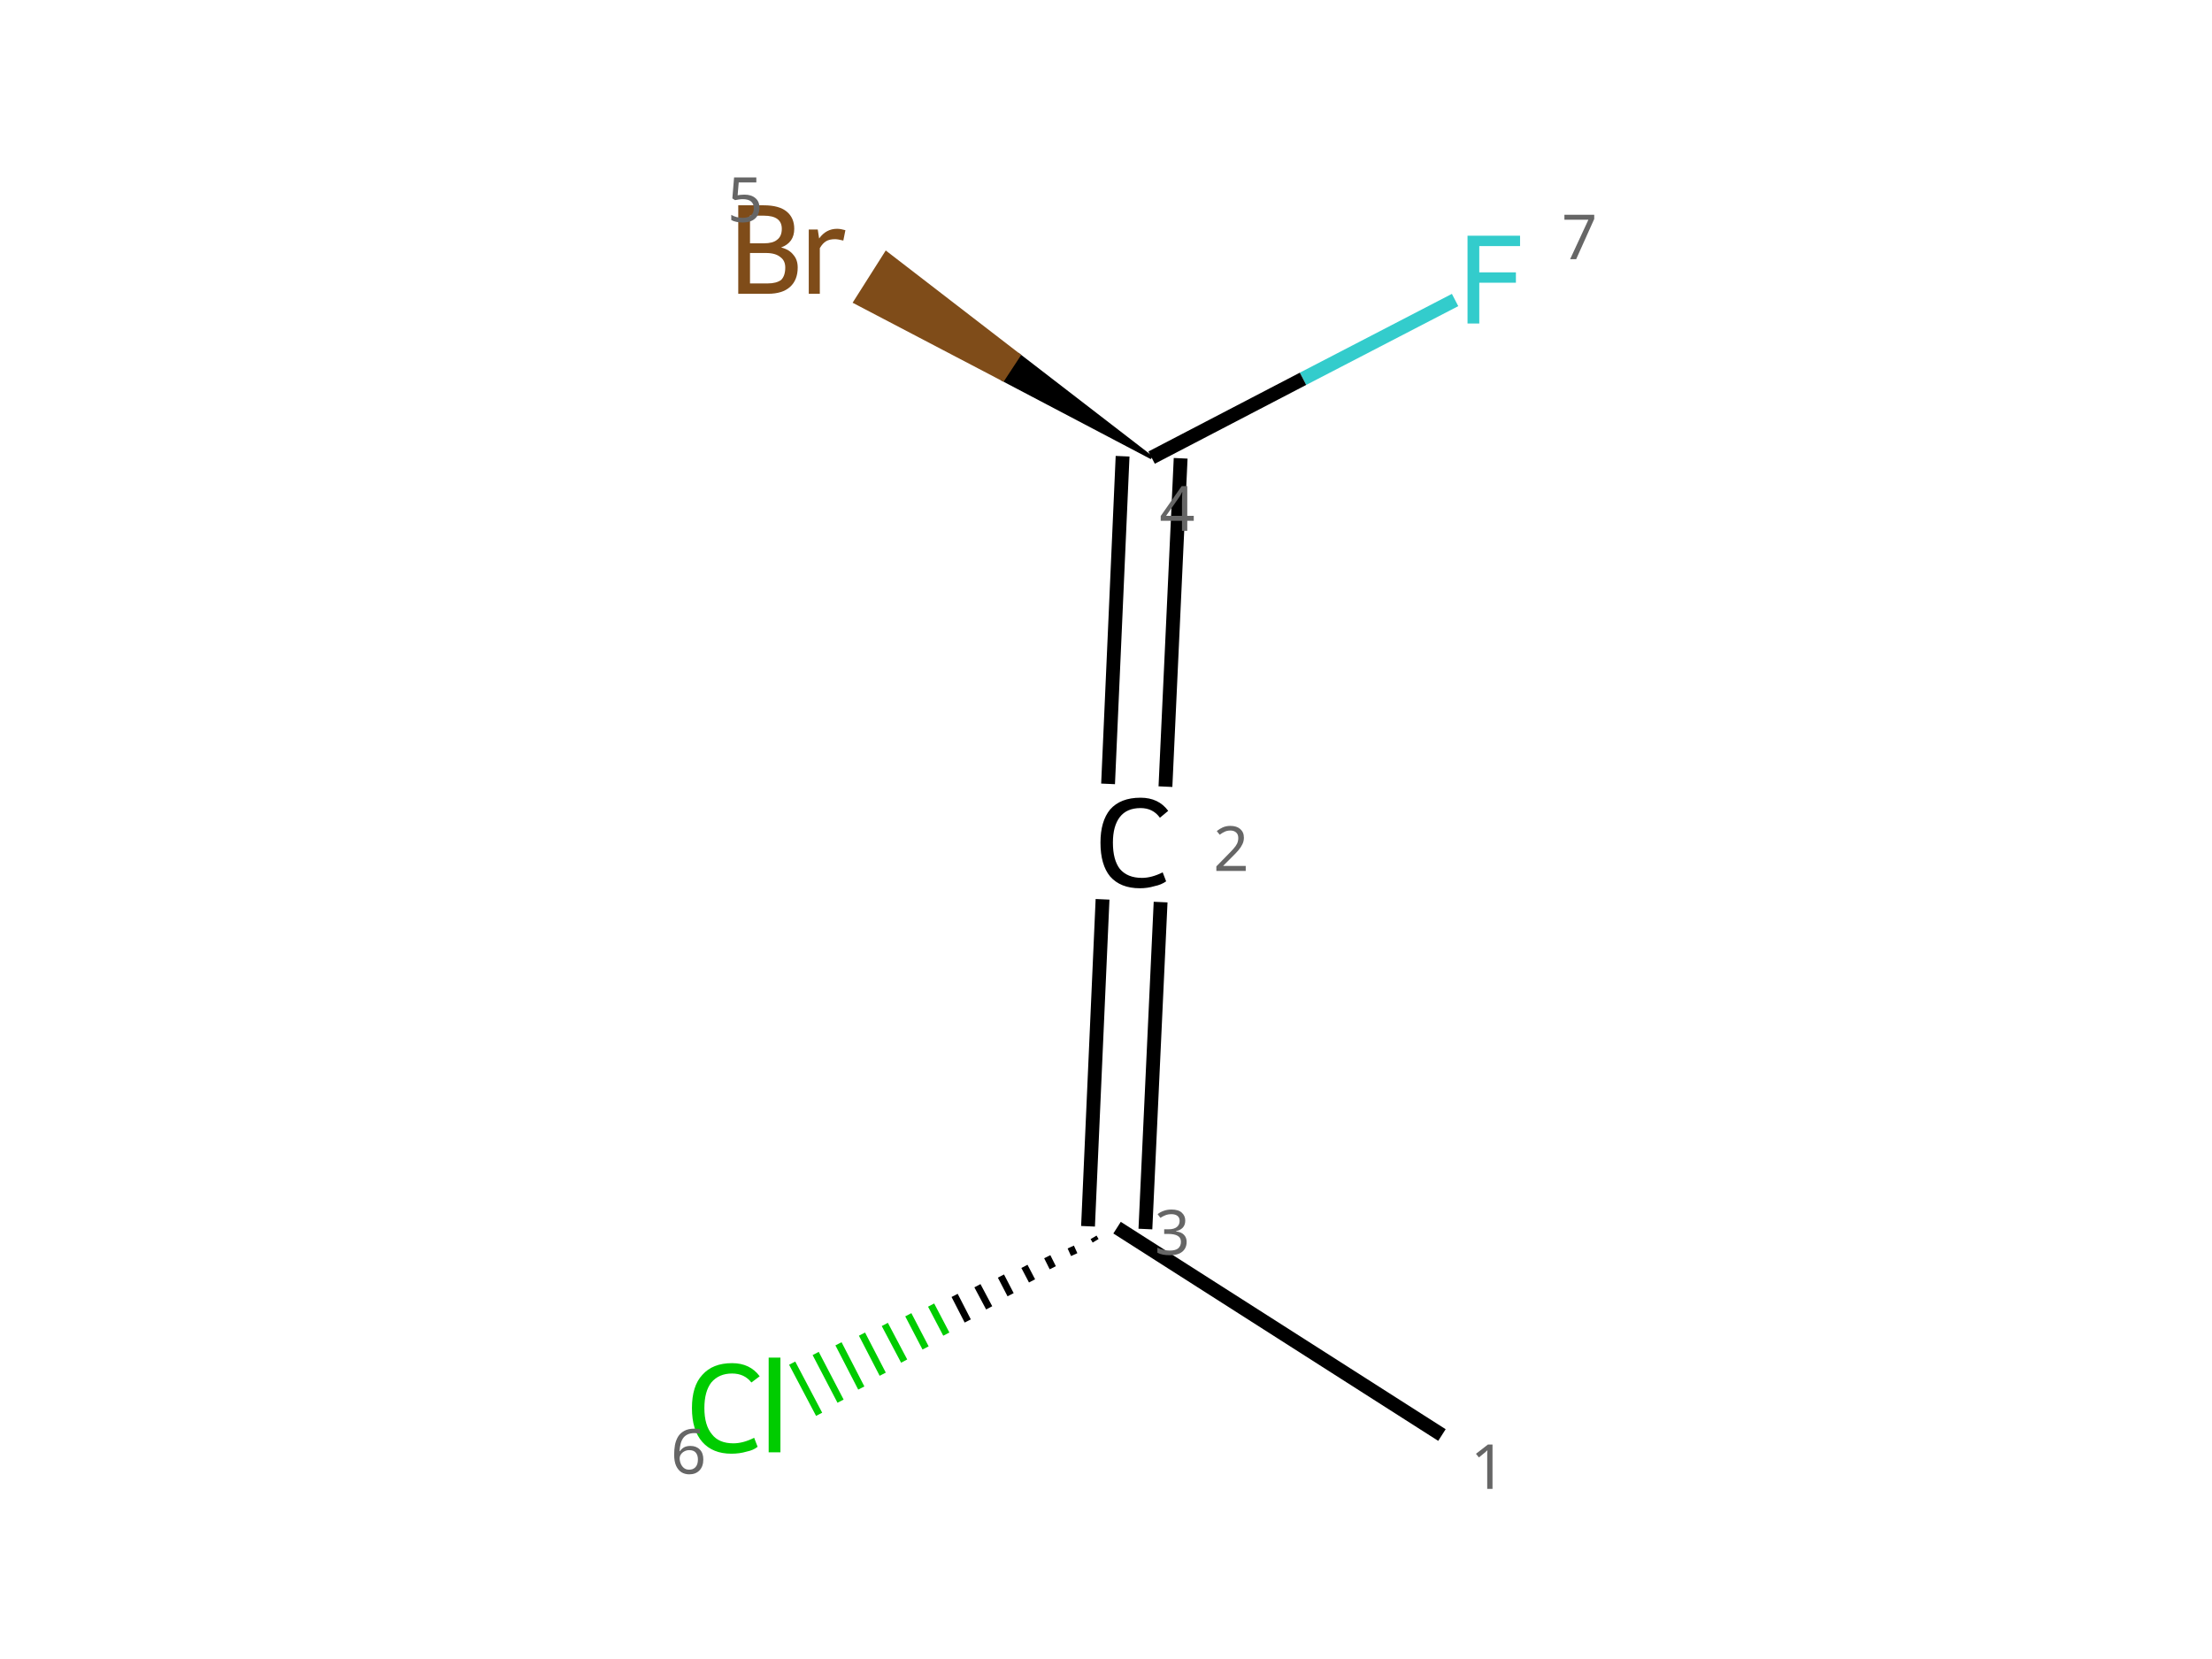
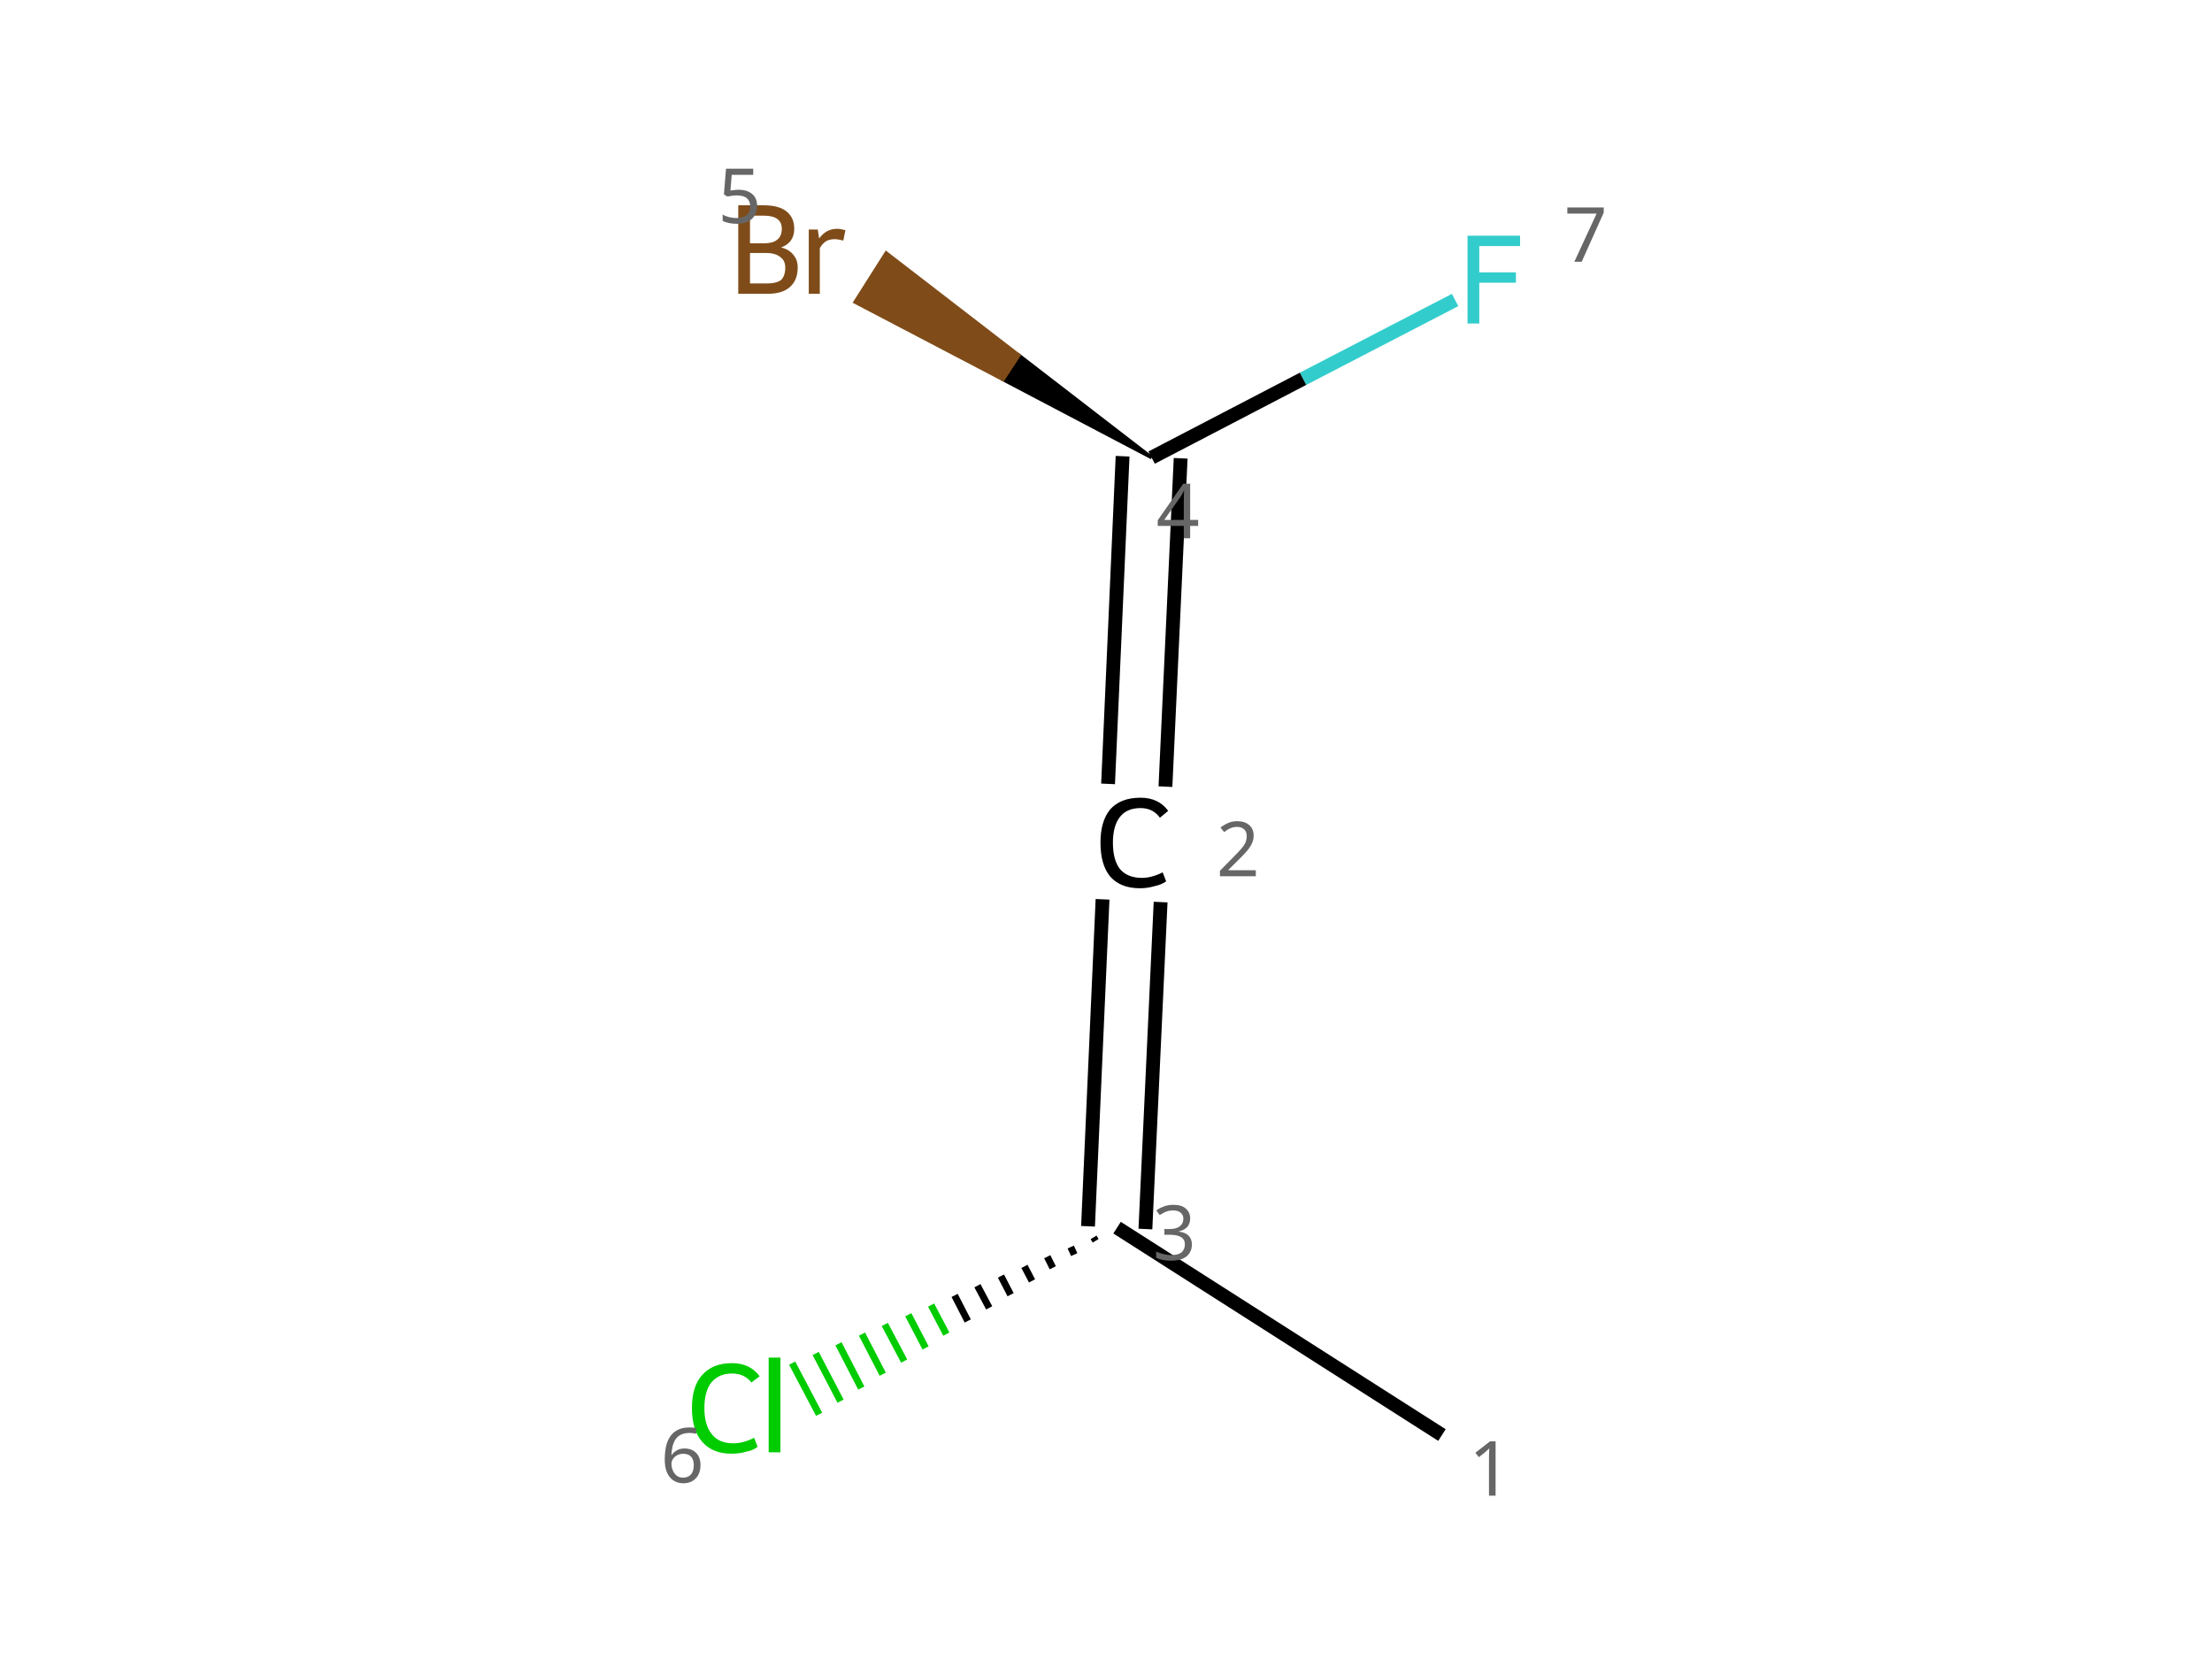
<svg xmlns="http://www.w3.org/2000/svg" version="1.1" baseProfile="full" xml:space="preserve" width="320px" height="240px" viewBox="0 0 320 240">
  <path class="bond-0 atom-0 atom-1" d="M 210.5,43.4 L 188.5,54.8" style="fill:none;fill-rule:evenodd;stroke:#33CCCC;stroke-width:2.0px;stroke-linecap:butt;stroke-linejoin:miter;stroke-opacity:1" />
  <path class="bond-0 atom-0 atom-1" d="M 188.5,54.8 L 166.6,66.2" style="fill:none;fill-rule:evenodd;stroke:#000000;stroke-width:2.0px;stroke-linecap:butt;stroke-linejoin:miter;stroke-opacity:1" />
  <path class="bond-1 atom-1 atom-2" d="M 166.6,66.2 L 145.1,54.9 L 147.4,51.4 Z" style="fill:#000000;fill-rule:evenodd;fill-opacity:1;stroke:#000000;stroke-width:0.5px;stroke-linecap:butt;stroke-linejoin:miter;stroke-miterlimit:10;stroke-opacity:1;" />
  <path class="bond-1 atom-1 atom-2" d="M 128.2,36.6 L 123.7,43.7 L 145.1,54.9 L 147.4,51.4 Z" style="fill:#7F4C19;fill-rule:evenodd;fill-opacity:1;stroke:#7F4C19;stroke-width:0.5px;stroke-linecap:butt;stroke-linejoin:miter;stroke-miterlimit:10;stroke-opacity:1;" />
  <path class="bond-2 atom-1 atom-3" d="M 170.8,66.3 L 168.6,113.8" style="fill:none;fill-rule:evenodd;stroke:#000000;stroke-width:2.0px;stroke-linecap:butt;stroke-linejoin:miter;stroke-opacity:1" />
  <path class="bond-2 atom-1 atom-3" d="M 162.4,66.0 L 160.3,113.4" style="fill:none;fill-rule:evenodd;stroke:#000000;stroke-width:2.0px;stroke-linecap:butt;stroke-linejoin:miter;stroke-opacity:1" />
  <path class="bond-3 atom-3 atom-4" d="M 167.9,130.5 L 165.7,177.8" style="fill:none;fill-rule:evenodd;stroke:#000000;stroke-width:2.0px;stroke-linecap:butt;stroke-linejoin:miter;stroke-opacity:1" />
  <path class="bond-3 atom-3 atom-4" d="M 159.5,130.1 L 157.4,177.4" style="fill:none;fill-rule:evenodd;stroke:#000000;stroke-width:2.0px;stroke-linecap:butt;stroke-linejoin:miter;stroke-opacity:1" />
  <path class="bond-4 atom-4 atom-5" d="M 161.6,177.6 L 208.6,207.6" style="fill:none;fill-rule:evenodd;stroke:#000000;stroke-width:2.0px;stroke-linecap:butt;stroke-linejoin:miter;stroke-opacity:1" />
  <path class="bond-5 atom-4 atom-6" d="M 158.5,179.5 L 158.2,179.0" style="fill:none;fill-rule:evenodd;stroke:#000000;stroke-width:1.0px;stroke-linecap:butt;stroke-linejoin:miter;stroke-opacity:1" />
  <path class="bond-5 atom-4 atom-6" d="M 155.4,181.5 L 154.9,180.4" style="fill:none;fill-rule:evenodd;stroke:#000000;stroke-width:1.0px;stroke-linecap:butt;stroke-linejoin:miter;stroke-opacity:1" />
  <path class="bond-5 atom-4 atom-6" d="M 152.3,183.4 L 151.5,181.8" style="fill:none;fill-rule:evenodd;stroke:#000000;stroke-width:1.0px;stroke-linecap:butt;stroke-linejoin:miter;stroke-opacity:1" />
  <path class="bond-5 atom-4 atom-6" d="M 149.3,185.3 L 148.2,183.2" style="fill:none;fill-rule:evenodd;stroke:#000000;stroke-width:1.0px;stroke-linecap:butt;stroke-linejoin:miter;stroke-opacity:1" />
  <path class="bond-5 atom-4 atom-6" d="M 146.2,187.3 L 144.8,184.6" style="fill:none;fill-rule:evenodd;stroke:#000000;stroke-width:1.0px;stroke-linecap:butt;stroke-linejoin:miter;stroke-opacity:1" />
  <path class="bond-5 atom-4 atom-6" d="M 143.1,189.2 L 141.4,186.0" style="fill:none;fill-rule:evenodd;stroke:#000000;stroke-width:1.0px;stroke-linecap:butt;stroke-linejoin:miter;stroke-opacity:1" />
  <path class="bond-5 atom-4 atom-6" d="M 140.0,191.1 L 138.1,187.4" style="fill:none;fill-rule:evenodd;stroke:#000000;stroke-width:1.0px;stroke-linecap:butt;stroke-linejoin:miter;stroke-opacity:1" />
  <path class="bond-5 atom-4 atom-6" d="M 136.9,193.0 L 134.7,188.8" style="fill:none;fill-rule:evenodd;stroke:#00CC00;stroke-width:1.0px;stroke-linecap:butt;stroke-linejoin:miter;stroke-opacity:1" />
  <path class="bond-5 atom-4 atom-6" d="M 133.9,195.0 L 131.4,190.2" style="fill:none;fill-rule:evenodd;stroke:#00CC00;stroke-width:1.0px;stroke-linecap:butt;stroke-linejoin:miter;stroke-opacity:1" />
  <path class="bond-5 atom-4 atom-6" d="M 130.8,196.9 L 128.0,191.6" style="fill:none;fill-rule:evenodd;stroke:#00CC00;stroke-width:1.0px;stroke-linecap:butt;stroke-linejoin:miter;stroke-opacity:1" />
  <path class="bond-5 atom-4 atom-6" d="M 127.7,198.8 L 124.7,193.0" style="fill:none;fill-rule:evenodd;stroke:#00CC00;stroke-width:1.0px;stroke-linecap:butt;stroke-linejoin:miter;stroke-opacity:1" />
  <path class="bond-5 atom-4 atom-6" d="M 124.6,200.8 L 121.3,194.4" style="fill:none;fill-rule:evenodd;stroke:#00CC00;stroke-width:1.0px;stroke-linecap:butt;stroke-linejoin:miter;stroke-opacity:1" />
  <path class="bond-5 atom-4 atom-6" d="M 121.6,202.7 L 118.0,195.8" style="fill:none;fill-rule:evenodd;stroke:#00CC00;stroke-width:1.0px;stroke-linecap:butt;stroke-linejoin:miter;stroke-opacity:1" />
  <path class="bond-5 atom-4 atom-6" d="M 118.5,204.6 L 114.6,197.2" style="fill:none;fill-rule:evenodd;stroke:#00CC00;stroke-width:1.0px;stroke-linecap:butt;stroke-linejoin:miter;stroke-opacity:1" />
  <path class="atom-0" d="M 212.3 34.1 L 219.9 34.1 L 219.9 35.6 L 214.0 35.6 L 214.0 39.4 L 219.3 39.4 L 219.3 40.9 L 214.0 40.9 L 214.0 46.8 L 212.3 46.8 L 212.3 34.1 " fill="#33CCCC" />
  <path class="atom-2" d="M 113.0 35.8 Q 114.2 36.1, 114.8 36.9 Q 115.4 37.6, 115.4 38.7 Q 115.4 40.5, 114.3 41.5 Q 113.2 42.5, 111.1 42.5 L 106.8 42.5 L 106.8 29.7 L 110.5 29.7 Q 112.7 29.7, 113.8 30.6 Q 114.9 31.5, 114.9 33.1 Q 114.9 35.1, 113.0 35.8 M 108.5 31.2 L 108.5 35.2 L 110.5 35.2 Q 111.8 35.2, 112.4 34.7 Q 113.1 34.2, 113.1 33.1 Q 113.1 31.2, 110.5 31.2 L 108.5 31.2 M 111.1 41.0 Q 112.3 41.0, 113.0 40.5 Q 113.6 39.9, 113.6 38.7 Q 113.6 37.7, 112.9 37.2 Q 112.2 36.6, 110.8 36.6 L 108.5 36.6 L 108.5 41.0 L 111.1 41.0 " fill="#7F4C19" />
  <path class="atom-2" d="M 118.3 33.2 L 118.5 34.5 Q 119.5 33.1, 121.1 33.1 Q 121.6 33.1, 122.3 33.3 L 122.0 34.8 Q 121.2 34.6, 120.8 34.6 Q 120.0 34.6, 119.5 34.9 Q 119.0 35.2, 118.6 35.9 L 118.6 42.5 L 117.0 42.5 L 117.0 33.2 L 118.3 33.2 " fill="#7F4C19" />
  <path class="atom-3" d="M 159.2 121.9 Q 159.2 118.8, 160.6 117.1 Q 162.1 115.4, 165.0 115.4 Q 167.6 115.4, 169.0 117.3 L 167.8 118.3 Q 166.8 116.9, 165.0 116.9 Q 163.0 116.9, 162.0 118.2 Q 161.0 119.5, 161.0 121.9 Q 161.0 124.4, 162.0 125.7 Q 163.1 127.0, 165.2 127.0 Q 166.6 127.0, 168.2 126.2 L 168.7 127.5 Q 168.0 128.0, 167.0 128.2 Q 166.0 128.5, 164.9 128.5 Q 162.1 128.5, 160.6 126.8 Q 159.2 125.1, 159.2 121.9 " fill="#000000" />
  <path class="atom-6" d="M 100.1 203.7 Q 100.1 200.5, 101.6 198.9 Q 103.1 197.2, 105.9 197.2 Q 108.5 197.2, 109.9 199.1 L 108.7 200.0 Q 107.7 198.7, 105.9 198.7 Q 104.0 198.7, 102.9 200.0 Q 101.9 201.3, 101.9 203.7 Q 101.9 206.2, 103.0 207.5 Q 104.0 208.8, 106.1 208.8 Q 107.5 208.8, 109.1 208.0 L 109.6 209.3 Q 109.0 209.8, 108.0 210.0 Q 107.0 210.3, 105.8 210.3 Q 103.1 210.3, 101.6 208.6 Q 100.1 206.9, 100.1 203.7 " fill="#00CC00" />
  <path class="atom-6" d="M 111.2 196.4 L 112.9 196.4 L 112.9 210.1 L 111.2 210.1 L 111.2 196.4 " fill="#00CC00" />
-   <text x="228.5" y="34.0" font-size="9" fill="#666" font-family="sans-serif" text-anchor="middle" dominant-baseline="central">7</text>
-   <text x="170.3" y="73.3" font-size="9" fill="#666" font-family="sans-serif" text-anchor="middle" dominant-baseline="central">4</text>
-   <text x="107.8" y="28.6" font-size="9" fill="#666" font-family="sans-serif" text-anchor="middle" dominant-baseline="central">5</text>
-   <text x="178.1" y="122.5" font-size="9" fill="#666" font-family="sans-serif" text-anchor="middle" dominant-baseline="central">2</text>
-   <text x="169.6" y="178.0" font-size="9" fill="#666" font-family="sans-serif" text-anchor="middle" dominant-baseline="central">3</text>
-   <text x="215.3" y="211.9" font-size="9" fill="#666" font-family="sans-serif" text-anchor="middle" dominant-baseline="central">1</text>
-   <text x="99.6" y="209.7" font-size="9" fill="#666" font-family="sans-serif" text-anchor="middle" dominant-baseline="central">6</text>
+   <text x="229.4" y="33.6" font-size="11" fill="#666" font-family="sans-serif" text-anchor="middle" dominant-baseline="central">7</text>
+   <text x="170.4" y="73.6" font-size="11" fill="#666" font-family="sans-serif" text-anchor="middle" dominant-baseline="central">4</text>
+   <text x="107.0" y="28.0" font-size="11" fill="#666" font-family="sans-serif" text-anchor="middle" dominant-baseline="central">5</text>
+   <text x="179.1" y="122.5" font-size="11" fill="#666" font-family="sans-serif" text-anchor="middle" dominant-baseline="central">2</text>
+   <text x="169.9" y="178.0" font-size="11" fill="#666" font-family="sans-serif" text-anchor="middle" dominant-baseline="central">3</text>
+   <text x="215.6" y="212.1" font-size="11" fill="#666" font-family="sans-serif" text-anchor="middle" dominant-baseline="central">1</text>
+   <text x="98.7" y="210.2" font-size="11" fill="#666" font-family="sans-serif" text-anchor="middle" dominant-baseline="central">6</text>
</svg>
